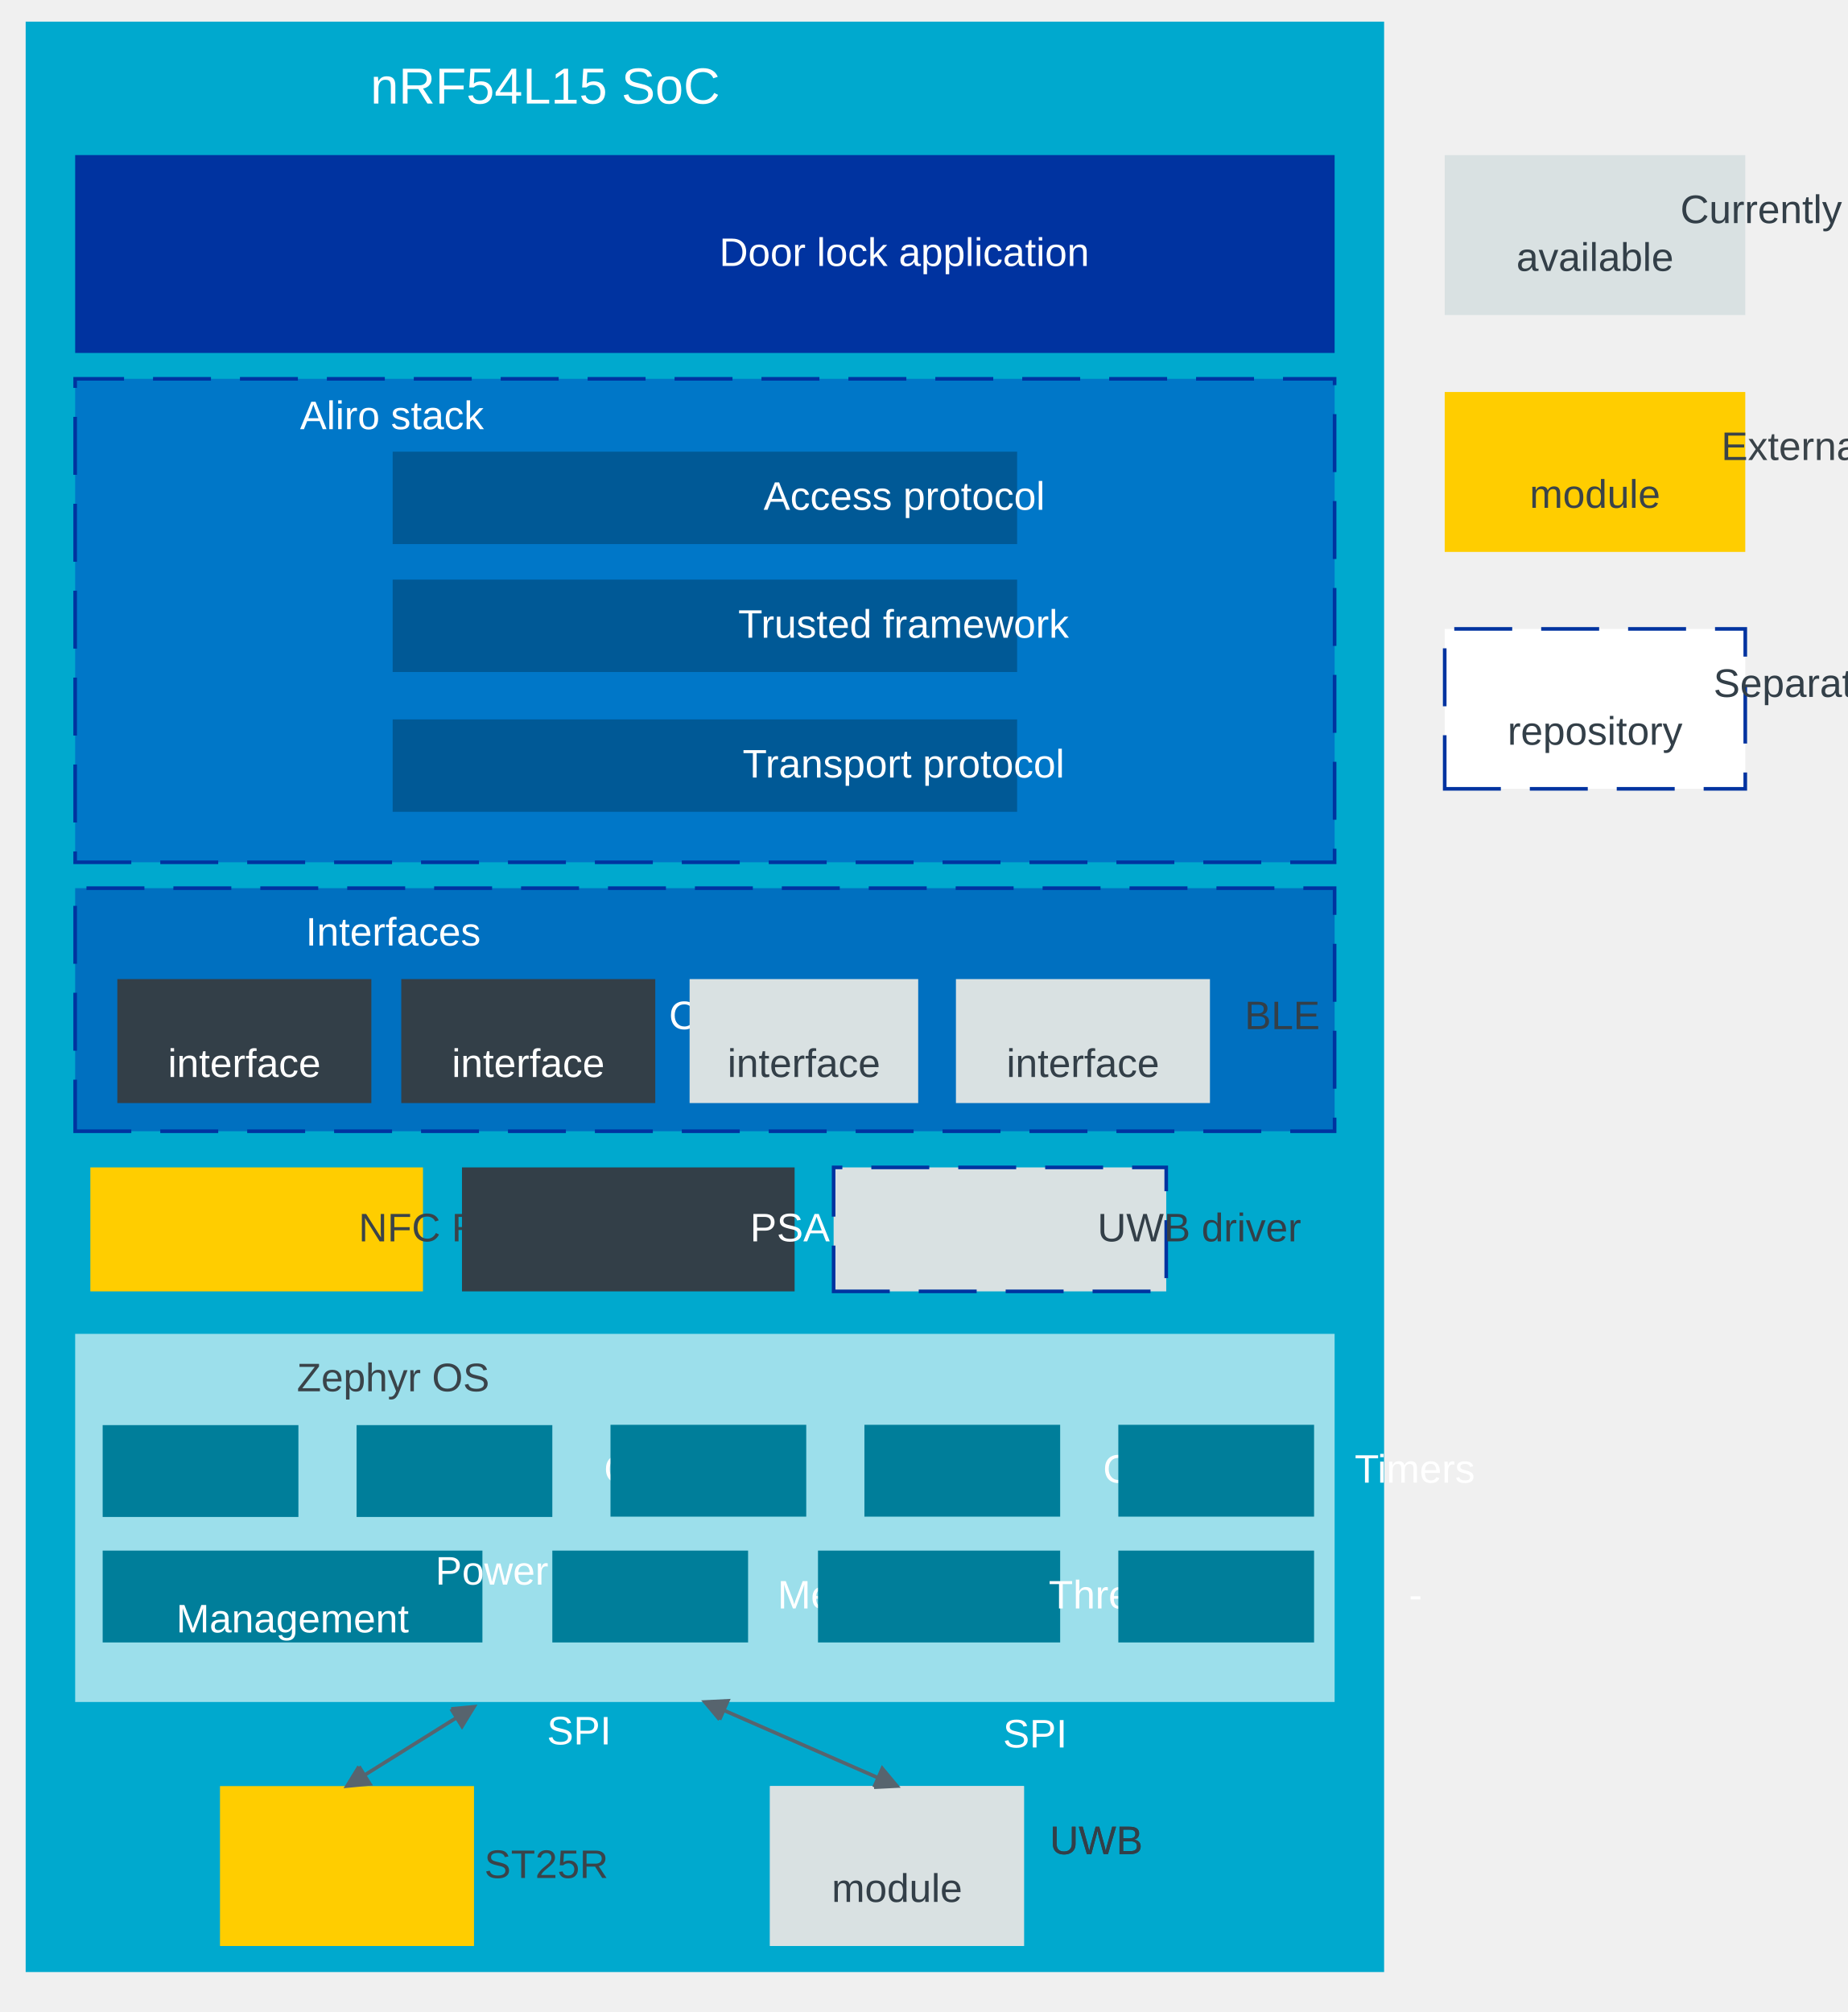
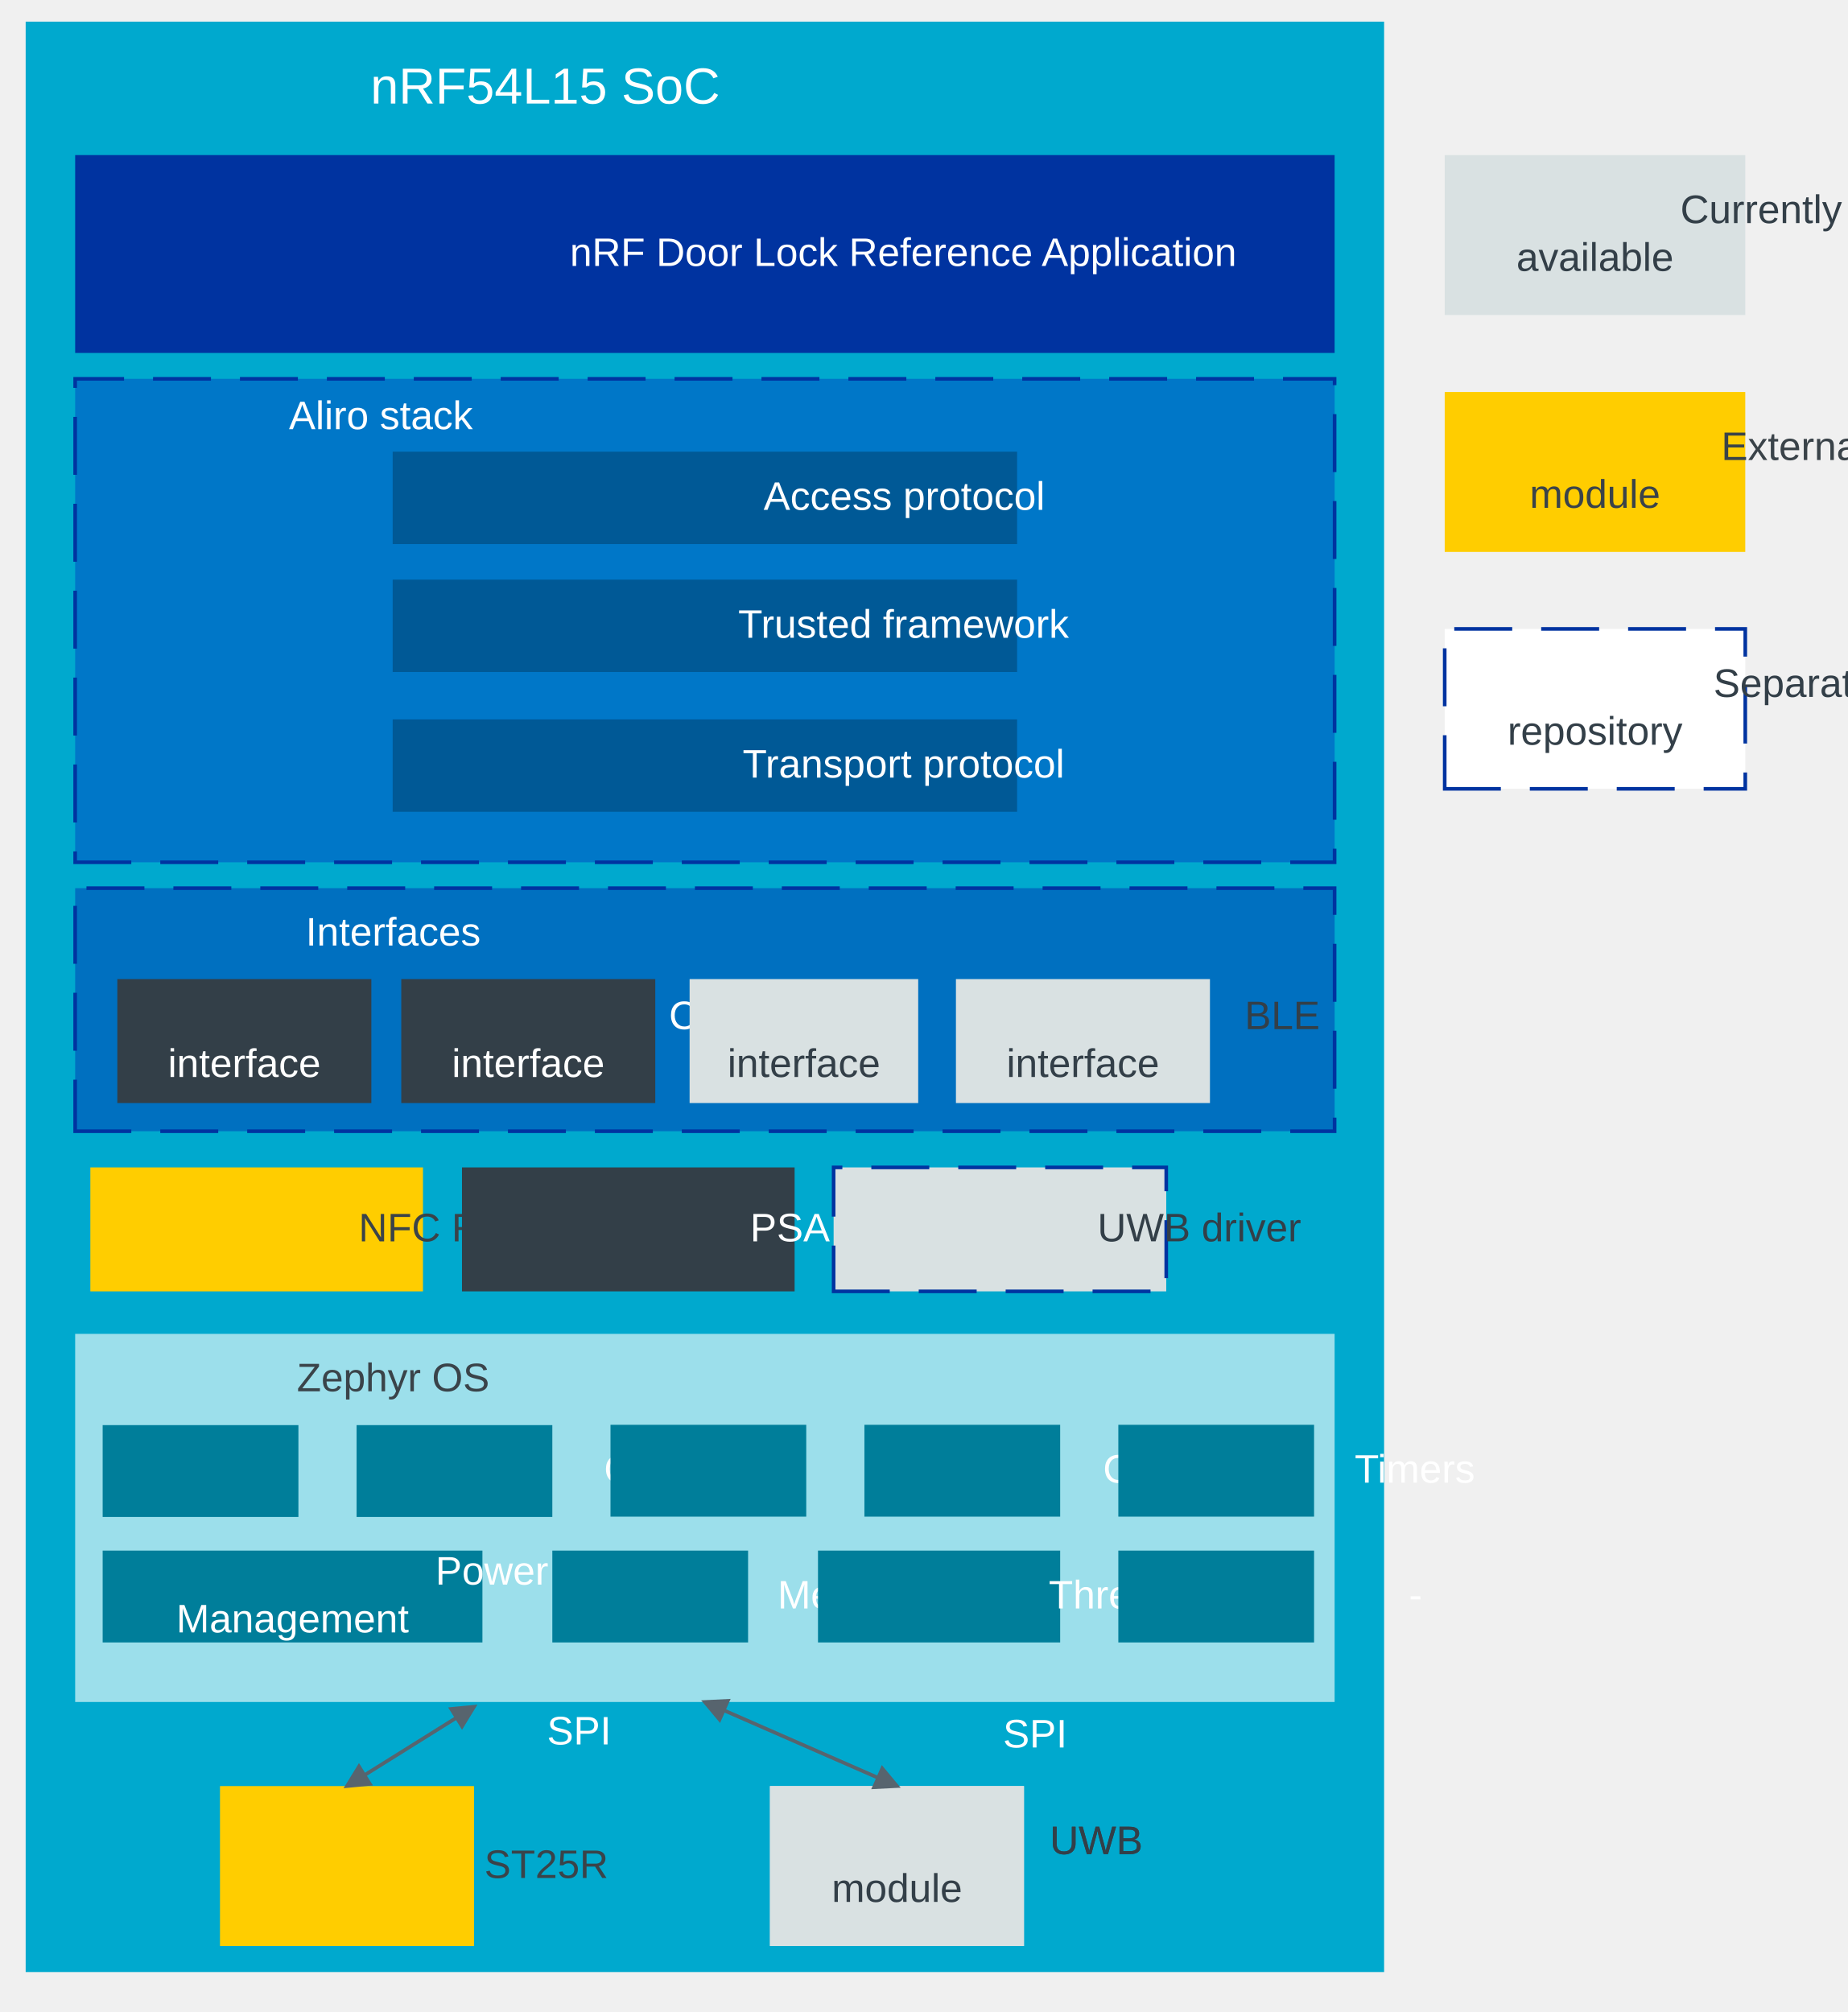
- <svg xmlns="http://www.w3.org/2000/svg" xmlns:ns1="http://schemas.microsoft.com/visio/2003/SVGExtensions/" width="7.087in" height="7.717in" viewBox="0 0 510.236 555.591" xml:space="preserve" color-interpolation-filters="sRGB" class="st27">
-   <ns1:documentProperties ns1:langID="1035" ns1:metric="true" ns1:viewMarkup="false">
+ <svg xmlns="http://www.w3.org/2000/svg" xmlns:ns1="http://schemas.microsoft.com/visio/2003/SVGExtensions/" width="7.087in" height="7.717in" viewBox="0 0 510.236 555.591" xml:space="preserve" color-interpolation-filters="sRGB" class="st29">
+   <ns1:documentProperties ns1:langID="1033">
    <ns1:userDefs>
      <ns1:ud ns1:nameU="msvNoAutoConnect" ns1:val="VT0(1):26" />
    </ns1:userDefs>
  </ns1:documentProperties>
  <style type="text/css">
	
- 		.st1 {stroke:#c8ced3;stroke-dasharray:4,2;stroke-linecap:butt;stroke-width:0.5}
- 		.st2 {fill:#ffffff;stroke:none;stroke-linecap:butt;stroke-width:7.2}
- 		.st3 {fill:#c8ced3;font-family:Arial;font-size:0.917em}
- 		.st4 {fill:#00a9ce;stroke:none;stroke-width:1}
- 		.st5 {fill:none;stroke:none;stroke-width:1}
- 		.st6 {fill:#ffffff;font-family:Arial;font-size:1.167em}
- 		.st7 {fill:#0033a0;stroke:none;stroke-width:1}
- 		.st8 {fill:#ffffff;font-family:Arial;font-size:0.917em}
- 		.st9 {fill:#0077c8;stroke:#0033a0;stroke-dasharray:15,9;stroke-width:1}
- 		.st10 {fill:#005996;stroke:none;stroke-width:1}
- 		.st11 {fill:#0070c0;stroke:#0033a0;stroke-dasharray:15,9;stroke-width:1}
- 		.st12 {fill:#feffff;font-family:Arial;font-size:0.917em}
- 		.st13 {fill:#333f48;stroke:none;stroke-width:1}
- 		.st14 {font-size:1em}
- 		.st15 {fill:#d9e1e2;stroke:none;stroke-width:1}
- 		.st16 {fill:#333f48;font-family:Arial;font-size:0.917em}
- 		.st17 {fill:#ffcd00;stroke:none;stroke-width:1}
- 		.st18 {fill:#3a4349;font-family:Arial;font-size:0.917em}
- 		.st19 {fill:#d9e1e2;stroke:#0033a0;stroke-dasharray:15,9;stroke-width:1}
- 		.st20 {fill:#9cdfeb;stroke:none;stroke-width:1}
- 		.st21 {fill:#007e9a;stroke:none;stroke-width:1}
- 		.st22 {fill:#ffffff;font-family:Arial;font-size:1em}
- 		.st23 {fill:#ffffff;stroke:#0033a0;stroke-dasharray:15,9;stroke-width:1}
- 		.st24 {fill:#eaf6f9;stroke:#eaf6f9;stroke-width:1}
- 		.st25 {fill:#57646e}
- 		.st26 {stroke:#57646e;stroke-linecap:butt;stroke-width:1}
- 		.st27 {fill:none;fill-rule:evenodd;font-size:12px;overflow:visible;stroke-linecap:square;stroke-miterlimit:3}
+ 		.st1 {fill:none}
+ 		.st2 {stroke:#c8ced3;stroke-dasharray:4,2;stroke-linecap:butt;stroke-width:0.5}
+ 		.st3 {fill:#ffffff;stroke:none;stroke-linecap:butt;stroke-width:7.2}
+ 		.st4 {fill:#c8ced3;font-family:Arial;font-size:0.917em}
+ 		.st5 {fill:#00a9ce;stroke:none;stroke-width:1}
+ 		.st6 {fill:none;stroke:none;stroke-width:1}
+ 		.st7 {fill:#ffffff;font-family:Arial;font-size:1.167em}
+ 		.st8 {fill:#0033a0;stroke:none;stroke-width:1}
+ 		.st9 {fill:#ffffff;font-family:Arial;font-size:0.917em}
+ 		.st10 {fill:#0077c8;stroke:#0033a0;stroke-dasharray:15,9;stroke-width:1}
+ 		.st11 {fill:#005996;stroke:none;stroke-width:1}
+ 		.st12 {fill:#0070c0;stroke:#0033a0;stroke-dasharray:15,9;stroke-width:1}
+ 		.st13 {fill:#feffff;font-family:Arial;font-size:0.917em}
+ 		.st14 {fill:#333f48;stroke:none;stroke-width:1}
+ 		.st15 {font-size:1em}
+ 		.st16 {fill:#d9e1e2;stroke:none;stroke-width:1}
+ 		.st17 {fill:#333f48;font-family:Arial;font-size:0.917em}
+ 		.st18 {fill:#ffcd00;stroke:none;stroke-width:1}
+ 		.st19 {fill:#3a4349;font-family:Arial;font-size:0.917em}
+ 		.st20 {fill:#d9e1e2;stroke:#0033a0;stroke-dasharray:15,9;stroke-width:1}
+ 		.st21 {fill:#9cdfeb;stroke:none;stroke-width:1}
+ 		.st22 {fill:#007e9a;stroke:none;stroke-width:1}
+ 		.st23 {fill:#ffffff;font-family:Arial;font-size:1em}
+ 		.st24 {fill:#ffffff;stroke:#0033a0;stroke-dasharray:15,9;stroke-width:1}
+ 		.st25 {fill:#eaf6f9;stroke:#eaf6f9;stroke-width:1}
+ 		.st26 {fill:#57646e;stroke:none;stroke-width:1}
+ 		.st27 {fill:none;stroke:#57646e;stroke-linecap:butt;stroke-width:1}
+ 		.st28 {stroke:#57646e;stroke-linecap:butt;stroke-width:1}
+ 		.st29 {fill:none;fill-rule:evenodd;font-size:12px;overflow:visible;stroke-linecap:square;stroke-miterlimit:3}
	
	</style>
-   <g ns1:mID="12" ns1:index="1" ns1:groupContext="foregroundPage">
+   <g ns1:mID="0" ns1:index="1" ns1:groupContext="foregroundPage">
    <ns1:userDefs>
      <ns1:ud ns1:nameU="msvThemeOrder" ns1:val="VT0(0):26" />
    </ns1:userDefs>
    <ns1:pageProperties ns1:drawingScale="0.0393701" ns1:pageScale="0.0393701" ns1:drawingUnits="24" ns1:shadowOffsetX="8.50394" ns1:shadowOffsetY="-8.50394" />
    <ns1:layer ns1:name="Connector" ns1:index="0" />
    <ns1:layer ns1:name="Guides" ns1:index="1" ns1:print="false" ns1:snap="false" ns1:glue="false" ns1:lock="true" />
    <ns1:layer ns1:name="Diagram" ns1:index="2" />
-     <g id="shape2-1" ns1:mID="2" ns1:groupContext="shape" ns1:layerMember="1" transform="translate(545.244,-7.51181) rotate(90)">
-       <ns1:textBlock ns1:margins="rect(4,4,4,4)" ns1:tabSpace="42.5197" />
-       <ns1:textRect cx="283.465" cy="555.591" width="566.93" height="0" />
-       <path d="M0 555.59 L566.93 555.59" class="st1" />
-       <rect ns1:rectContext="textBkgnd" x="255.033" y="548.991" width="56.864" height="13.2" class="st2" />
-       <text x="255.03" y="558.89" class="st3" ns1:langID="1035">
+     <g id="shape1-1" ns1:mID="1" ns1:groupContext="shape" ns1:layerMember="1" transform="translate(545.245,-7.51181) rotate(90)">
+       <ns1:userDefs />
+       <ns1:textBlock ns1:margins="rect(4,4,4,4)" ns1:tabSpace="42.5197" />
+       <ns1:textRect cx="283.465" cy="555.592" width="566.93" height="0" />
+       <path d="M0 555.59 L566.93 555.59 L0 555.59 Z" class="st1" />
+       <path d="M0 555.59 L566.93 555.59" class="st2" />
+       <rect ns1:rectContext="textBkgnd" x="255.033" y="548.992" width="56.864" height="13.2" class="st3" />
+       <text x="255.03" y="558.89" class="st4" ns1:langID="1035">
        <ns1:paragraph ns1:horizAlign="1" />
        <ns1:tabList />Max 750 px</text>
    </g>
-     <g id="shape3-6" ns1:mID="3" ns1:groupContext="shape" ns1:layerMember="1" transform="translate(-10.3465,-563.102)">
-       <ns1:textBlock ns1:margins="rect(4,4,4,4)" ns1:tabSpace="42.5197" />
-       <ns1:textRect cx="262.205" cy="555.591" width="524.41" height="0" />
-       <path d="M0 555.59 L524.41 555.59" class="st1" />
-       <rect ns1:rectContext="textBkgnd" x="233.773" y="548.991" width="56.864" height="13.2" class="st2" />
-       <text x="233.77" y="558.89" class="st3" ns1:langID="1035">
+     <g id="shape2-6" ns1:mID="2" ns1:groupContext="shape" ns1:layerMember="1" transform="translate(-10.3465,-563.103)">
+       <ns1:userDefs />
+       <ns1:textBlock ns1:margins="rect(4,4,4,4)" ns1:tabSpace="42.5197" />
+       <ns1:textRect cx="262.205" cy="555.592" width="524.41" height="0" />
+       <path d="M0 555.59 L524.41 555.59 L0 555.59 Z" class="st1" />
+       <path d="M0 555.59 L524.41 555.59" class="st2" />
+       <rect ns1:rectContext="textBkgnd" x="233.773" y="548.992" width="56.864" height="13.2" class="st3" />
+       <text x="233.77" y="558.89" class="st4" ns1:langID="1035">
        <ns1:paragraph ns1:horizAlign="1" />
        <ns1:tabList />Max 700 px</text>
    </g>
-     <g id="shape4-11" ns1:mID="4" ns1:groupContext="shape" ns1:layerMember="1" transform="translate(1069.65,-7.51181) rotate(90)">
-       <path d="M0 555.59 L566.93 555.59" class="st1" />
-     </g>
-     <g id="shape5-14" ns1:mID="5" ns1:groupContext="shape" ns1:layerMember="1" transform="translate(-10.3465,3.82678)">
-       <path d="M0 555.59 L524.41 555.59" class="st1" />
-     </g>
-     <g id="shape9-17" ns1:mID="9" ns1:groupContext="shape" transform="translate(7.08661,-11.0349)">
-       <rect x="0" y="17.008" width="375.084" height="538.583" class="st4" />
-     </g>
-     <g id="shape10-19" ns1:mID="10" ns1:groupContext="shape" transform="translate(14.1732,-512.767)">
+     <g id="shape3-11" ns1:mID="3" ns1:groupContext="shape" ns1:layerMember="1" transform="translate(1069.65,-7.51181) rotate(90)">
+       <path d="M0 555.59 L566.93 555.59 L0 555.59 Z" class="st1" />
+       <path d="M0 555.59 L566.93 555.59" class="st2" />
+     </g>
+     <g id="shape4-14" ns1:mID="4" ns1:groupContext="shape" ns1:layerMember="1" transform="translate(-10.3465,3.82578)">
+       <path d="M0 555.59 L524.41 555.59 L0 555.59 Z" class="st1" />
+       <path d="M0 555.59 L524.41 555.59" class="st2" />
+     </g>
+     <g id="shape5-17" ns1:mID="5" ns1:groupContext="shape" transform="translate(7.08662,-11.035)">
+       <rect x="0" y="17.008" width="375.084" height="538.583" class="st5" />
+     </g>
+     <g id="shape6-19" ns1:mID="6" ns1:groupContext="shape" transform="translate(14.1732,-512.767)">
+       <ns1:userDefs />
      <ns1:textBlock ns1:margins="rect(4,4,4,4)" ns1:tabSpace="42.5197" />
      <ns1:textRect cx="66.331" cy="537.165" width="132.67" height="36.85" />
-       <rect x="0" y="518.74" width="132.661" height="36.85" class="st5" />
-       <text x="18.08" y="541.37" class="st6" ns1:langID="1045">
+       <rect x="0" y="518.74" width="132.661" height="36.85" class="st6" />
+       <text x="18.08" y="541.37" class="st7" ns1:langID="1035">
        <ns1:paragraph ns1:horizAlign="1" />
        <ns1:tabList />nRF54L15 SoC</text>
    </g>
-     <g id="shape11-22" ns1:mID="11" ns1:groupContext="shape" transform="translate(20.7537,-458.127)">
-       <ns1:textBlock ns1:margins="rect(4,4,4,4)" />
-       <ns1:textRect cx="173.875" cy="528.27" width="347.76" height="54.64" />
-       <rect x="0" y="500.95" width="347.75" height="54.64" class="st7" />
-       <text x="122.82" y="531.57" class="st8" ns1:langID="1045">
-         <ns1:paragraph ns1:horizAlign="1" ns1:bulletSize="0.166667" />
-         <ns1:tabList />Door lock application</text>
-     </g>
-     <g id="shape12-25" ns1:mID="12" ns1:groupContext="shape" transform="translate(20.7537,-317.48)">
+     <g id="shape7-22" ns1:mID="7" ns1:groupContext="shape" transform="translate(20.7537,-458.128)">
+       <ns1:userDefs />
+       <ns1:textBlock ns1:margins="rect(4,4,4,4)" />
+       <ns1:textRect cx="173.875" cy="528.271" width="347.76" height="54.64" />
+       <rect x="0" y="500.951" width="347.75" height="54.64" class="st8" />
+       <text x="81.55" y="531.57" class="st9" ns1:langID="1045">
+         <ns1:paragraph ns1:horizAlign="1" ns1:bulletSize="0.166667" />
+         <ns1:tabList />nRF Door Lock Reference Application</text>
+     </g>
+     <g id="shape8-25" ns1:mID="8" ns1:groupContext="shape" transform="translate(20.7537,-317.481)">
+       <ns1:userDefs />
      <ns1:textBlock ns1:margins="rect(4,4,4,4)" ns1:verticalAlign="0" />
-       <ns1:textRect cx="173.875" cy="488.838" width="347.76" height="133.504" />
-       <path d="M0 555.59 L347.75 555.59 L347.75 422.09 L0 422.09 L0 555.59 Z" class="st9" />
-       <text x="7.06" y="435.99" class="st8" ns1:langID="1045">
+       <ns1:textRect cx="173.875" cy="488.839" width="347.76" height="133.504" />
+       <path d="M0 555.59 L347.75 555.59 L347.75 422.09 L0 422.09 L0 555.59 Z" class="st10" />
+       <text x="4" y="435.99" class="st9" ns1:langID="1035">
        <ns1:paragraph ns1:bulletSize="0.166667" />
        <ns1:tabList />Aliro stack</text>
    </g>
-     <g id="shape14-28" ns1:mID="14" ns1:groupContext="shape" transform="translate(108.421,-405.354)">
+     <g id="shape9-28" ns1:mID="9" ns1:groupContext="shape" transform="translate(108.421,-405.354)">
+       <ns1:userDefs />
      <ns1:textBlock ns1:margins="rect(4,4,4,4)" />
      <ns1:textRect cx="86.208" cy="542.835" width="172.42" height="25.512" />
-       <rect x="0" y="530.079" width="172.415" height="25.512" class="st10" />
-       <text x="47.39" y="546.13" class="st8" ns1:langID="1045">
+       <rect x="0" y="530.079" width="172.415" height="25.512" class="st11" />
+       <text x="47.39" y="546.14" class="st9" ns1:langID="1035">
        <ns1:paragraph ns1:horizAlign="1" ns1:bulletSize="0.166667" />
        <ns1:tabList />Access protocol</text>
    </g>
-     <g id="shape15-31" ns1:mID="15" ns1:groupContext="shape" transform="translate(108.421,-370.023)">
+     <g id="shape10-31" ns1:mID="10" ns1:groupContext="shape" transform="translate(108.421,-370.023)">
+       <ns1:userDefs />
      <ns1:textBlock ns1:margins="rect(4,4,4,4)" />
      <ns1:textRect cx="86.208" cy="542.835" width="172.42" height="25.512" />
-       <rect x="0" y="530.079" width="172.415" height="25.512" class="st10" />
-       <text x="40.36" y="546.13" class="st8" ns1:langID="1045">
+       <rect x="0" y="530.079" width="172.415" height="25.512" class="st11" />
+       <text x="40.36" y="546.14" class="st9" ns1:langID="1035">
        <ns1:paragraph ns1:horizAlign="1" ns1:bulletSize="0.166667" />
        <ns1:tabList />Trusted framework</text>
    </g>
-     <g id="shape16-34" ns1:mID="16" ns1:groupContext="shape" transform="translate(108.421,-331.423)">
+     <g id="shape11-34" ns1:mID="11" ns1:groupContext="shape" transform="translate(108.421,-331.423)">
+       <ns1:userDefs />
      <ns1:textBlock ns1:margins="rect(4,4,4,4)" />
      <ns1:textRect cx="86.208" cy="542.835" width="172.42" height="25.512" />
-       <rect x="0" y="530.079" width="172.415" height="25.512" class="st10" />
-       <text x="41.58" y="546.13" class="st8" ns1:langID="1045">
+       <rect x="0" y="530.079" width="172.415" height="25.512" class="st11" />
+       <text x="41.58" y="546.14" class="st9" ns1:langID="1035">
        <ns1:paragraph ns1:horizAlign="1" ns1:bulletSize="0.166667" />
        <ns1:tabList />Transport protocol</text>
    </g>
-     <g id="shape21-37" ns1:mID="21" ns1:groupContext="shape" transform="translate(20.7537,-243.213)">
-       <path d="M0 555.59 L347.75 555.59 L347.75 488.47 L0 488.47 L0 555.59 Z" class="st11" />
-     </g>
-     <g id="shape22-39" ns1:mID="22" ns1:groupContext="shape" transform="translate(7.5928,-285.223)">
+     <g id="shape12-37" ns1:mID="12" ns1:groupContext="shape" transform="translate(20.7537,-243.214)">
+       <path d="M0 555.59 L347.75 555.59 L347.75 488.47 L0 488.47 L0 555.59 Z" class="st12" />
+     </g>
+     <g id="shape13-39" ns1:mID="13" ns1:groupContext="shape" transform="translate(7.59281,-285.223)">
+       <ns1:userDefs />
      <ns1:textBlock ns1:margins="rect(4,4,4,4)" ns1:tabSpace="42.5197" />
      <ns1:textRect cx="45.921" cy="543.033" width="91.85" height="25.114" />
-       <rect x="0" y="530.476" width="91.843" height="25.114" class="st5" />
-       <text x="21.77" y="546.33" class="st12" ns1:langID="1045">
+       <rect x="0" y="530.476" width="91.843" height="25.114" class="st6" />
+       <text x="21.77" y="546.33" class="st13" ns1:langID="1035">
        <ns1:paragraph ns1:horizAlign="1" />
        <ns1:tabList />Interfaces</text>
    </g>
-     <g id="shape24-42" ns1:mID="24" ns1:groupContext="shape" transform="translate(32.396,-250.993)">
+     <g id="shape14-42" ns1:mID="14" ns1:groupContext="shape" transform="translate(32.396,-250.993)">
+       <ns1:userDefs />
      <ns1:textBlock ns1:margins="rect(4,4,4,4)" />
      <ns1:textRect cx="35.069" cy="538.475" width="70.14" height="34.231" />
-       <rect x="0" y="521.36" width="70.137" height="34.231" class="st13" />
-       <text x="23.77" y="535.18" class="st8" ns1:langID="1045">
-         <ns1:paragraph ns1:horizAlign="1" ns1:bulletSize="0.166667" />
-         <ns1:tabList />NFC <tspan x="13.97" dy="1.2em" class="st14">interface</tspan>
-       </text>
-     </g>
-     <g id="shape25-46" ns1:mID="25" ns1:groupContext="shape" transform="translate(110.794,-250.993)">
+       <rect x="0" y="521.36" width="70.137" height="34.231" class="st14" />
+       <text x="23.77" y="535.18" class="st9" ns1:langID="1035">
+         <ns1:paragraph ns1:horizAlign="1" ns1:bulletSize="0.166667" />
+         <ns1:tabList />NFC <tspan x="13.97" dy="1.2em" class="st15">interface</tspan>
+       </text>
+     </g>
+     <g id="shape15-46" ns1:mID="15" ns1:groupContext="shape" transform="translate(110.794,-250.993)">
+       <ns1:userDefs />
      <ns1:textBlock ns1:margins="rect(4,4,4,4)" />
      <ns1:textRect cx="35.069" cy="538.475" width="70.14" height="34.231" />
-       <rect x="0" y="521.36" width="70.137" height="34.231" class="st13" />
-       <text x="18.87" y="535.18" class="st8" ns1:langID="1045">
-         <ns1:paragraph ns1:horizAlign="1" ns1:bulletSize="0.166667" />
-         <ns1:tabList />Crypto <tspan x="13.97" dy="1.2em" class="st14">interface</tspan>
-       </text>
-     </g>
-     <g id="shape29-50" ns1:mID="29" ns1:groupContext="shape" transform="translate(190.407,-250.993)">
+       <rect x="0" y="521.36" width="70.137" height="34.231" class="st14" />
+       <text x="18.87" y="535.18" class="st9" ns1:langID="1035">
+         <ns1:paragraph ns1:horizAlign="1" ns1:bulletSize="0.166667" />
+         <ns1:tabList />Crypto <tspan x="13.97" dy="1.2em" class="st15">interface</tspan>
+       </text>
+     </g>
+     <g id="shape16-50" ns1:mID="16" ns1:groupContext="shape" transform="translate(190.407,-250.993)">
+       <ns1:userDefs />
      <ns1:textBlock ns1:margins="rect(4,4,4,4)" />
      <ns1:textRect cx="31.561" cy="538.475" width="63.13" height="34.231" />
-       <rect x="0" y="521.36" width="63.121" height="34.231" class="st15" />
-       <text x="18.73" y="535.18" class="st16" ns1:langID="1045">
-         <ns1:paragraph ns1:horizAlign="1" ns1:bulletSize="0.166667" />
-         <ns1:tabList />UWB <tspan x="10.47" dy="1.2em" class="st14">interface</tspan>
-       </text>
-     </g>
-     <g id="shape30-54" ns1:mID="30" ns1:groupContext="shape" transform="translate(263.946,-250.993)">
+       <rect x="0" y="521.36" width="63.121" height="34.231" class="st16" />
+       <text x="18.73" y="535.18" class="st17" ns1:langID="1035">
+         <ns1:paragraph ns1:horizAlign="1" ns1:bulletSize="0.166667" />
+         <ns1:tabList />UWB <tspan x="10.47" dy="1.2em" class="st15">interface</tspan>
+       </text>
+     </g>
+     <g id="shape17-54" ns1:mID="17" ns1:groupContext="shape" transform="translate(263.946,-250.993)">
+       <ns1:userDefs />
      <ns1:textBlock ns1:margins="rect(4,4,4,4)" />
      <ns1:textRect cx="35.069" cy="538.475" width="70.14" height="34.231" />
-       <rect x="0" y="521.36" width="70.137" height="34.231" class="st15" />
-       <text x="24.67" y="535.18" class="st16" ns1:langID="1045">
-         <ns1:paragraph ns1:horizAlign="1" ns1:bulletSize="0.166667" />
-         <ns1:tabList />BLE <tspan x="13.97" dy="1.2em" class="st14">interface</tspan>
-       </text>
-     </g>
-     <g id="shape31-58" ns1:mID="31" ns1:groupContext="shape" transform="translate(24.9449,-198.992)">
+       <rect x="0" y="521.36" width="70.137" height="34.231" class="st16" />
+       <text x="24.67" y="535.18" class="st17" ns1:langID="1035">
+         <ns1:paragraph ns1:horizAlign="1" ns1:bulletSize="0.166667" />
+         <ns1:tabList />BLE <tspan x="13.97" dy="1.2em" class="st15">interface</tspan>
+       </text>
+     </g>
+     <g id="shape18-58" ns1:mID="18" ns1:groupContext="shape" transform="translate(24.9449,-198.992)">
+       <ns1:userDefs />
      <ns1:textBlock ns1:margins="rect(4,4,4,4)" />
      <ns1:textRect cx="45.921" cy="538.475" width="91.85" height="34.231" />
-       <rect x="0" y="521.36" width="91.843" height="34.231" class="st17" />
-       <text x="19.03" y="541.78" class="st18" ns1:langID="1045">
+       <rect x="0" y="521.36" width="91.843" height="34.231" class="st18" />
+       <text x="19.03" y="541.78" class="st19" ns1:langID="1035">
        <ns1:paragraph ns1:horizAlign="1" ns1:bulletSize="0.166667" />
        <ns1:tabList />NFC RFAL</text>
    </g>
-     <g id="shape33-61" ns1:mID="33" ns1:groupContext="shape" transform="translate(127.559,-198.992)">
+     <g id="shape19-61" ns1:mID="19" ns1:groupContext="shape" transform="translate(127.559,-198.992)">
+       <ns1:userDefs />
      <ns1:textBlock ns1:margins="rect(4,4,4,4)" />
      <ns1:textRect cx="45.921" cy="538.475" width="91.85" height="34.231" />
-       <rect x="0" y="521.36" width="91.843" height="34.231" class="st13" />
-       <text x="24.52" y="541.78" class="st8" ns1:langID="1045">
+       <rect x="0" y="521.36" width="91.843" height="34.231" class="st14" />
+       <text x="24.52" y="541.78" class="st9" ns1:langID="1035">
        <ns1:paragraph ns1:horizAlign="1" ns1:bulletSize="0.166667" />
        <ns1:tabList />PSA API</text>
    </g>
-     <g id="shape34-64" ns1:mID="34" ns1:groupContext="shape" transform="translate(230.173,-198.992)">
-       <ns1:textBlock ns1:margins="rect(4,4,4,4)" />
-       <ns1:textRect cx="45.921" cy="538.475" width="91.85" height="34.231" />
-       <path d="M0 555.59 L91.84 555.59 L91.84 521.36 L0 521.36 L0 555.59 Z" class="st19" />
-       <text x="17.81" y="541.78" class="st16" ns1:langID="1045">
+     <g id="shape20-64" ns1:mID="20" ns1:groupContext="shape" transform="translate(230.173,-198.993)">
+       <ns1:userDefs />
+       <ns1:textBlock ns1:margins="rect(4,4,4,4)" />
+       <ns1:textRect cx="45.921" cy="538.476" width="91.85" height="34.231" />
+       <path d="M0 555.59 L91.84 555.59 L91.84 521.36 L0 521.36 L0 555.59 Z" class="st20" />
+       <text x="17.81" y="541.78" class="st17" ns1:langID="1035">
        <ns1:paragraph ns1:horizAlign="1" ns1:bulletSize="0.166667" />
        <ns1:tabList />UWB driver</text>
    </g>
-     <g id="shape36-67" ns1:mID="36" ns1:groupContext="shape" transform="translate(20.7537,-85.6063)">
-       <rect x="0" y="453.936" width="347.75" height="101.655" class="st20" />
-     </g>
-     <g id="shape37-69" ns1:mID="37" ns1:groupContext="shape" transform="translate(7.5928,-162.147)">
+     <g id="shape21-67" ns1:mID="21" ns1:groupContext="shape" transform="translate(20.7537,-85.6063)">
+       <rect x="0" y="453.936" width="347.75" height="101.655" class="st21" />
+     </g>
+     <g id="shape22-69" ns1:mID="22" ns1:groupContext="shape" transform="translate(7.59281,-162.147)">
+       <ns1:userDefs />
      <ns1:textBlock ns1:margins="rect(4,4,4,4)" ns1:tabSpace="42.5197" />
      <ns1:textRect cx="45.921" cy="543.033" width="91.85" height="25.114" />
-       <rect x="0" y="530.476" width="91.843" height="25.114" class="st5" />
-       <text x="19.33" y="546.33" class="st18" ns1:langID="1045">
+       <rect x="0" y="530.476" width="91.843" height="25.114" class="st6" />
+       <text x="19.33" y="546.33" class="st19" ns1:langID="1035">
        <ns1:paragraph ns1:horizAlign="1" />
        <ns1:tabList />Zephyr OS</text>
    </g>
-     <g id="shape38-72" ns1:mID="38" ns1:groupContext="shape" transform="translate(28.3465,-136.698)">
-       <ns1:textBlock ns1:margins="rect(4,4,4,4)" />
-       <ns1:textRect cx="27.025" cy="542.91" width="54.05" height="25.362" />
-       <rect x="0" y="530.229" width="54.049" height="25.362" class="st21" />
-       <text x="17.35" y="546.51" class="st22" ns1:langID="1045">
+     <g id="shape23-72" ns1:mID="23" ns1:groupContext="shape" transform="translate(28.3465,-136.698)">
+       <ns1:userDefs />
+       <ns1:textBlock ns1:margins="rect(4,4,4,4)" />
+       <ns1:textRect cx="27.025" cy="542.91" width="54.05" height="25.362" />
+       <rect x="0" y="530.229" width="54.049" height="25.362" class="st22" />
+       <text x="17.35" y="546.51" class="st23" ns1:langID="1035">
        <ns1:paragraph ns1:horizAlign="1" ns1:bulletSize="0.166667" />
        <ns1:tabList />SPI</text>
    </g>
-     <g id="shape39-75" ns1:mID="39" ns1:groupContext="shape" transform="translate(98.4562,-136.698)">
-       <ns1:textBlock ns1:margins="rect(4,4,4,4)" />
-       <ns1:textRect cx="27.025" cy="542.91" width="54.05" height="25.362" />
-       <rect x="0" y="530.229" width="54.049" height="25.362" class="st21" />
-       <text x="13.27" y="546.21" class="st8" ns1:langID="1045">
+     <g id="shape24-75" ns1:mID="24" ns1:groupContext="shape" transform="translate(98.4562,-136.698)">
+       <ns1:userDefs />
+       <ns1:textBlock ns1:margins="rect(4,4,4,4)" />
+       <ns1:textRect cx="27.025" cy="542.91" width="54.05" height="25.362" />
+       <rect x="0" y="530.229" width="54.049" height="25.362" class="st22" />
+       <text x="13.27" y="546.21" class="st9" ns1:langID="1035">
        <ns1:paragraph ns1:horizAlign="1" ns1:bulletSize="0.166667" />
        <ns1:tabList />GPIO</text>
    </g>
-     <g id="shape40-78" ns1:mID="40" ns1:groupContext="shape" transform="translate(168.566,-136.785)">
-       <ns1:textBlock ns1:margins="rect(4,4,4,4)" />
-       <ns1:textRect cx="27.025" cy="542.91" width="54.05" height="25.362" />
-       <rect x="0" y="530.229" width="54.049" height="25.362" class="st21" />
-       <text x="16.63" y="546.21" class="st8" ns1:langID="1045">
+     <g id="shape25-78" ns1:mID="25" ns1:groupContext="shape" transform="translate(168.566,-136.785)">
+       <ns1:userDefs />
+       <ns1:textBlock ns1:margins="rect(4,4,4,4)" />
+       <ns1:textRect cx="27.025" cy="542.91" width="54.05" height="25.362" />
+       <rect x="0" y="530.229" width="54.049" height="25.362" class="st22" />
+       <text x="16.63" y="546.21" class="st9" ns1:langID="1035">
        <ns1:paragraph ns1:horizAlign="1" ns1:bulletSize="0.166667" />
        <ns1:tabList />BLE</text>
    </g>
-     <g id="shape41-81" ns1:mID="41" ns1:groupContext="shape" transform="translate(238.676,-136.785)">
-       <ns1:textBlock ns1:margins="rect(4,4,4,4)" />
-       <ns1:textRect cx="27.025" cy="542.91" width="54.05" height="25.362" />
-       <rect x="0" y="530.229" width="54.049" height="25.362" class="st21" />
-       <text x="10.83" y="546.21" class="st8" ns1:langID="1045">
+     <g id="shape26-81" ns1:mID="26" ns1:groupContext="shape" transform="translate(238.676,-136.785)">
+       <ns1:userDefs />
+       <ns1:textBlock ns1:margins="rect(4,4,4,4)" />
+       <ns1:textRect cx="27.025" cy="542.91" width="54.05" height="25.362" />
+       <rect x="0" y="530.229" width="54.049" height="25.362" class="st22" />
+       <text x="10.83" y="546.21" class="st9" ns1:langID="1035">
        <ns1:paragraph ns1:horizAlign="1" ns1:bulletSize="0.166667" />
        <ns1:tabList />Crypto</text>
    </g>
-     <g id="shape42-84" ns1:mID="42" ns1:groupContext="shape" transform="translate(308.785,-136.785)">
-       <ns1:textBlock ns1:margins="rect(4,4,4,4)" />
-       <ns1:textRect cx="27.025" cy="542.91" width="54.05" height="25.362" />
-       <rect x="0" y="530.229" width="54.049" height="25.362" class="st21" />
-       <text x="10.22" y="546.21" class="st8" ns1:langID="1045">
+     <g id="shape27-84" ns1:mID="27" ns1:groupContext="shape" transform="translate(308.785,-136.785)">
+       <ns1:userDefs />
+       <ns1:textBlock ns1:margins="rect(4,4,4,4)" />
+       <ns1:textRect cx="27.025" cy="542.91" width="54.05" height="25.362" />
+       <rect x="0" y="530.229" width="54.049" height="25.362" class="st22" />
+       <text x="10.22" y="546.21" class="st9" ns1:langID="1035">
        <ns1:paragraph ns1:horizAlign="1" ns1:bulletSize="0.166667" />
        <ns1:tabList />Timers</text>
    </g>
-     <g id="shape43-87" ns1:mID="43" ns1:groupContext="shape" transform="translate(28.3465,-102.047)">
+     <g id="shape28-87" ns1:mID="28" ns1:groupContext="shape" transform="translate(28.3465,-102.047)">
+       <ns1:userDefs />
      <ns1:textBlock ns1:margins="rect(4,4,4,4)" />
      <ns1:textRect cx="52.428" cy="542.91" width="104.86" height="25.362" />
-       <rect x="0" y="530.229" width="104.856" height="25.362" class="st21" />
-       <text x="36.84" y="539.61" class="st8" ns1:langID="1045">
-         <ns1:paragraph ns1:horizAlign="1" ns1:bulletSize="0.166667" />
-         <ns1:tabList />Power <tspan x="20.32" dy="1.2em" class="st14">Management</tspan>
-       </text>
-     </g>
-     <g id="shape44-91" ns1:mID="44" ns1:groupContext="shape" transform="translate(152.506,-102.047)">
-       <ns1:textBlock ns1:margins="rect(4,4,4,4)" />
-       <ns1:textRect cx="27.025" cy="542.91" width="54.05" height="25.362" />
-       <rect x="0" y="530.229" width="54.049" height="25.362" class="st21" />
-       <text x="7.16" y="546.21" class="st8" ns1:langID="1045">
+       <rect x="0" y="530.229" width="104.856" height="25.362" class="st22" />
+       <text x="36.84" y="539.61" class="st9" ns1:langID="1035">
+         <ns1:paragraph ns1:horizAlign="1" ns1:bulletSize="0.166667" />
+         <ns1:tabList />Power <tspan x="20.32" dy="1.2em" class="st15">Management</tspan>
+       </text>
+     </g>
+     <g id="shape29-91" ns1:mID="29" ns1:groupContext="shape" transform="translate(152.506,-102.047)">
+       <ns1:userDefs />
+       <ns1:textBlock ns1:margins="rect(4,4,4,4)" />
+       <ns1:textRect cx="27.025" cy="542.91" width="54.05" height="25.362" />
+       <rect x="0" y="530.229" width="54.049" height="25.362" class="st22" />
+       <text x="7.16" y="546.21" class="st9" ns1:langID="1035">
        <ns1:paragraph ns1:horizAlign="1" ns1:bulletSize="0.166667" />
        <ns1:tabList />Memory</text>
    </g>
-     <g id="shape45-94" ns1:mID="45" ns1:groupContext="shape" transform="translate(225.858,-102.047)">
+     <g id="shape30-94" ns1:mID="30" ns1:groupContext="shape" transform="translate(225.858,-102.047)">
+       <ns1:userDefs />
      <ns1:textBlock ns1:margins="rect(4,4,4,4)" />
      <ns1:textRect cx="33.433" cy="542.91" width="66.87" height="25.362" />
-       <rect x="0" y="530.229" width="66.867" height="25.362" class="st21" />
-       <text x="8.67" y="546.21" class="st8" ns1:langID="1045">
+       <rect x="0" y="530.229" width="66.867" height="25.362" class="st22" />
+       <text x="8.67" y="546.21" class="st9" ns1:langID="1035">
        <ns1:paragraph ns1:horizAlign="1" ns1:bulletSize="0.166667" />
        <ns1:tabList />Threading</text>
    </g>
-     <g id="shape46-97" ns1:mID="46" ns1:groupContext="shape" transform="translate(308.785,-102.047)">
-       <ns1:textBlock ns1:margins="rect(4,4,4,4)" />
-       <ns1:textRect cx="27.025" cy="542.91" width="54.05" height="25.362" />
-       <rect x="0" y="530.229" width="54.049" height="25.362" class="st21" />
-       <text x="25.19" y="546.21" class="st8" ns1:langID="1045">
+     <g id="shape31-97" ns1:mID="31" ns1:groupContext="shape" transform="translate(308.785,-102.047)">
+       <ns1:userDefs />
+       <ns1:textBlock ns1:margins="rect(4,4,4,4)" />
+       <ns1:textRect cx="27.025" cy="542.91" width="54.05" height="25.362" />
+       <rect x="0" y="530.229" width="54.049" height="25.362" class="st22" />
+       <text x="25.19" y="546.21" class="st9" ns1:langID="1035">
        <ns1:paragraph ns1:horizAlign="1" ns1:bulletSize="0.166667" />
        <ns1:tabList />-</text>
    </g>
-     <g id="shape47-100" ns1:mID="47" ns1:groupContext="shape" transform="translate(60.7424,-18.2227)">
+     <g id="shape32-100" ns1:mID="32" ns1:groupContext="shape" transform="translate(60.7424,-18.2228)">
+       <ns1:userDefs />
      <ns1:textBlock ns1:margins="rect(4,4,4,4)" />
      <ns1:textRect cx="35.069" cy="533.51" width="70.14" height="44.161" />
-       <rect x="0" y="511.43" width="70.137" height="44.161" class="st17" />
-       <text x="17.95" y="536.81" class="st18" ns1:langID="1045">
+       <rect x="0" y="511.43" width="70.137" height="44.161" class="st18" />
+       <text x="17.95" y="536.81" class="st19" ns1:langID="1035">
        <ns1:paragraph ns1:horizAlign="1" ns1:bulletSize="0.166667" />
        <ns1:tabList />ST25R</text>
    </g>
-     <g id="shape48-103" ns1:mID="48" ns1:groupContext="shape" transform="translate(212.598,-18.2227)">
+     <g id="shape33-103" ns1:mID="33" ns1:groupContext="shape" transform="translate(212.598,-18.2228)">
+       <ns1:userDefs />
      <ns1:textBlock ns1:margins="rect(4,4,4,4)" />
      <ns1:textRect cx="35.069" cy="533.51" width="70.14" height="44.161" />
-       <rect x="0" y="511.43" width="70.137" height="44.161" class="st15" />
-       <text x="22.24" y="530.21" class="st16" ns1:langID="1045">
-         <ns1:paragraph ns1:horizAlign="1" ns1:bulletSize="0.166667" />
-         <ns1:tabList />UWB <tspan x="17.03" dy="1.2em" class="st14">module</tspan>
-       </text>
-     </g>
-     <g id="shape1000-107" ns1:mID="1000" ns1:groupContext="shape" transform="translate(398.903,-468.606)">
+       <rect x="0" y="511.43" width="70.137" height="44.161" class="st16" />
+       <text x="22.24" y="530.21" class="st17" ns1:langID="1035">
+         <ns1:paragraph ns1:horizAlign="1" ns1:bulletSize="0.166667" />
+         <ns1:tabList />UWB <tspan x="17.03" dy="1.2em" class="st15">module</tspan>
+       </text>
+     </g>
+     <g id="shape34-107" ns1:mID="34" ns1:groupContext="shape" transform="translate(398.903,-468.606)">
+       <ns1:userDefs />
      <ns1:textBlock ns1:margins="rect(4,4,4,4)" />
      <ns1:textRect cx="41.493" cy="533.51" width="82.99" height="44.161" />
-       <rect x="0" y="511.43" width="82.987" height="44.161" class="st15" />
-       <text x="10.01" y="530.21" class="st16" ns1:langID="1045">
-         <ns1:paragraph ns1:horizAlign="1" ns1:bulletSize="0.166667" />
-         <ns1:tabList />Currently not <tspan x="19.78" dy="1.2em" class="st14">available</tspan>
-       </text>
-     </g>
-     <g id="shape1001-111" ns1:mID="1001" ns1:groupContext="shape" transform="translate(398.903,-403.185)">
+       <rect x="0" y="511.43" width="82.987" height="44.161" class="st16" />
+       <text x="10.01" y="530.21" class="st17" ns1:langID="1035">
+         <ns1:paragraph ns1:horizAlign="1" ns1:bulletSize="0.166667" />
+         <ns1:tabList />Currently not <tspan x="19.78" dy="1.2em" class="st15">available</tspan>
+       </text>
+     </g>
+     <g id="shape35-111" ns1:mID="35" ns1:groupContext="shape" transform="translate(398.903,-403.185)">
+       <ns1:userDefs />
      <ns1:textBlock ns1:margins="rect(4,4,4,4)" />
      <ns1:textRect cx="41.493" cy="533.51" width="82.99" height="44.161" />
-       <rect x="0" y="511.43" width="82.987" height="44.161" class="st17" />
-       <text x="21.32" y="530.21" class="st18" ns1:langID="1045">
-         <ns1:paragraph ns1:horizAlign="1" ns1:bulletSize="0.166667" />
-         <ns1:tabList />External <tspan x="23.45" dy="1.2em" class="st14">module</tspan>
-       </text>
-     </g>
-     <g id="shape1002-115" ns1:mID="1002" ns1:groupContext="shape" transform="translate(398.903,-337.765)">
-       <ns1:textBlock ns1:margins="rect(4,4,4,4)" />
-       <ns1:textRect cx="41.493" cy="533.51" width="82.99" height="44.161" />
-       <path d="M0 555.59 L82.99 555.59 L82.99 511.43 L0 511.43 L0 555.59 Z" class="st23" />
-       <text x="19.17" y="530.21" class="st16" ns1:langID="1045">
-         <ns1:paragraph ns1:horizAlign="1" ns1:bulletSize="0.166667" />
-         <ns1:tabList />Separate <tspan x="17.34" dy="1.2em" class="st14">repository</tspan>
-       </text>
-     </g>
-     <g id="shape1005-119" ns1:mID="1005" ns1:groupContext="shape" transform="translate(212.598,-18.2227)">
+       <rect x="0" y="511.43" width="82.987" height="44.161" class="st18" />
+       <text x="21.32" y="530.21" class="st19" ns1:langID="1035">
+         <ns1:paragraph ns1:horizAlign="1" ns1:bulletSize="0.166667" />
+         <ns1:tabList />External <tspan x="23.45" dy="1.2em" class="st15">module</tspan>
+       </text>
+     </g>
+     <g id="shape36-115" ns1:mID="36" ns1:groupContext="shape" transform="translate(398.903,-337.766)">
+       <ns1:userDefs />
+       <ns1:textBlock ns1:margins="rect(4,4,4,4)" />
+       <ns1:textRect cx="41.493" cy="533.511" width="82.99" height="44.161" />
+       <path d="M0 555.59 L82.99 555.59 L82.99 511.43 L0 511.43 L0 555.59 Z" class="st24" />
+       <text x="19.17" y="530.21" class="st17" ns1:langID="1035">
+         <ns1:paragraph ns1:horizAlign="1" ns1:bulletSize="0.166667" />
+         <ns1:tabList />Separate <tspan x="17.34" dy="1.2em" class="st15">repository</tspan>
+       </text>
+     </g>
+     <g id="shape37-119" ns1:mID="37" ns1:groupContext="shape" transform="translate(212.598,-18.2228)">
+       <ns1:userDefs />
      <ns1:textBlock ns1:margins="rect(4,4,4,4)" />
      <ns1:textRect cx="35.069" cy="533.51" width="70.14" height="44.161" />
-       <rect x="0" y="511.43" width="70.137" height="44.161" class="st15" />
-       <text x="22.24" y="530.21" class="st16" ns1:langID="1045">
-         <ns1:paragraph ns1:horizAlign="1" ns1:bulletSize="0.166667" />
-         <ns1:tabList />UWB <tspan x="17.03" dy="1.2em" class="st14">module</tspan>
-       </text>
-     </g>
-     <g id="shape1006-123" ns1:mID="1006" ns1:groupContext="shape" transform="translate(-107.15,-471.969)">
+       <rect x="0" y="511.43" width="70.137" height="44.161" class="st16" />
+       <text x="22.24" y="530.21" class="st17" ns1:langID="1035">
+         <ns1:paragraph ns1:horizAlign="1" ns1:bulletSize="0.166667" />
+         <ns1:tabList />UWB <tspan x="17.03" dy="1.2em" class="st15">module</tspan>
+       </text>
+     </g>
+     <g id="shape38-123" ns1:mID="38" ns1:groupContext="shape" transform="translate(-107.15,-471.97)">
      <ns1:userDefs>
        <ns1:ud ns1:nameU="visVersion" ns1:val="VT0(17):26" />
      </ns1:userDefs>
-       <path d="M0.93 532.91 L0.93 527.24 L0 541.42 L0.93 555.59 L0.93 549.92 L0.93 555.59 L1.86 541.42 L0.93 527.24 L0.93 532.91        Z" class="st24" />
-     </g>
-     <g id="shape1007-125" ns1:mID="1007" ns1:groupContext="shape" transform="translate(65.1969,-70.7502)">
+       <path d="M0.93 532.91 L0.93 527.24 L0 541.42 L0.93 555.59 L0.93 549.92 L0.93 555.59 L1.86 541.42 L0.93 527.24 L0.93 532.91        Z" class="st25" />
+     </g>
+     <g id="shape39-125" ns1:mID="39" ns1:groupContext="shape" transform="translate(65.1969,-70.7503)">
+       <ns1:userDefs />
      <ns1:textBlock ns1:margins="rect(4,4,4,4)" ns1:tabSpace="42.5197" />
      <ns1:textRect cx="39.652" cy="549.155" width="79.31" height="12.872" />
-       <rect x="0" y="542.719" width="79.304" height="12.872" class="st5" />
-       <text x="30.79" y="552.45" class="st8" ns1:langID="1045">
+       <rect x="0" y="542.719" width="79.304" height="12.872" class="st6" />
+       <text x="30.79" y="552.46" class="st9" ns1:langID="1035">
        <ns1:paragraph ns1:horizAlign="1" />
        <ns1:tabList />SPI</text>
    </g>
-     <g id="shape1008-128" ns1:mID="1008" ns1:groupContext="shape" transform="translate(203.74,-72.2835)">
+     <g id="shape40-128" ns1:mID="40" ns1:groupContext="shape" transform="translate(203.74,-72.284)">
+       <ns1:userDefs />
      <ns1:textBlock ns1:margins="rect(4,4,4,4)" ns1:tabSpace="42.5197" />
      <ns1:textRect cx="27.025" cy="551.529" width="54.05" height="8.123" />
-       <rect x="0" y="547.468" width="54.049" height="8.123" class="st5" />
-       <text x="18.16" y="554.83" class="st8" ns1:langID="1045">
+       <rect x="0" y="547.468" width="54.049" height="8.123" class="st6" />
+       <text x="18.16" y="554.83" class="st9" ns1:langID="1035">
        <ns1:paragraph ns1:horizAlign="1" />
        <ns1:tabList />SPI</text>
    </g>
-     <g id="shape1010-131" ns1:mID="1010" ns1:groupContext="shape" transform="translate(24.8277,1002.15) rotate(-156.354)">
+     <g id="group41-131" transform="translate(25.9624,999.558) rotate(-156.354)" ns1:mID="41" ns1:groupContext="group">
      <ns1:userDefs>
        <ns1:ud ns1:nameU="Scale" ns1:val="VT0(1):26" />
        <ns1:ud ns1:nameU="AntiScale" ns1:val="VT0(1):26" />
        <ns1:ud ns1:nameU="visVersion" ns1:val="VT0(17):26" />
      </ns1:userDefs>
-       <path d="M5.67 552.76 L5.67 558.42 L0 555.59 L5.67 552.76 ZM52.23 552.76 L52.23 558.42 L57.9 555.59 L52.23 552.76 Z" class="st25" />
-       <path d="M5.67 552.76 L5.67 558.42 L0 555.59 L5.67 552.76" class="st26" />
-       <path d="M52.23 552.76 L52.23 558.42 L57.9 555.59 L52.23 552.76" class="st26" />
-       <path d="M5.67 555.59 L52.23 555.59" class="st26" />
-     </g>
-     <g id="shape1011-136" ns1:mID="1011" ns1:groupContext="shape" transform="translate(-198.477,21.9579) rotate(-31.9841)">
+       <g id="shape42-132" ns1:mID="42" ns1:groupContext="shape">
+         <path d="M5.67 549.93 L5.67 555.59 L0 552.76 L5.67 549.93 ZM52.23 549.93 L52.23 555.59 L57.9 552.76 L52.23 549.93         Z" class="st26" />
+       </g>
+       <g id="shape43-134" ns1:mID="43" ns1:groupContext="shape">
+         <path d="M5.67 549.93 L5.67 555.59 L0 552.76 L5.67 549.93 Z" class="st27" />
+       </g>
+       <g id="shape44-136" ns1:mID="44" ns1:groupContext="shape" transform="translate(52.23,0)">
+         <path d="M0 549.93 L0 555.59 L5.67 552.76 L0 549.93 Z" class="st27" />
+       </g>
+       <g id="shape45-138" ns1:mID="45" ns1:groupContext="shape" transform="translate(5.67,-2.83)">
+         <path d="M0 555.59 L46.56 555.59 L0 555.59 Z" class="st1" />
+         <path d="M0 555.59 L46.56 555.59" class="st28" />
+       </g>
+     </g>
+     <g id="group46-141" transform="translate(-196.978,24.3574) rotate(-31.9841)" ns1:mID="46" ns1:groupContext="group">
      <ns1:userDefs>
        <ns1:ud ns1:nameU="Scale" ns1:val="VT0(1):26" />
        <ns1:ud ns1:nameU="AntiScale" ns1:val="VT0(1):26" />
        <ns1:ud ns1:nameU="visVersion" ns1:val="VT0(17):26" />
      </ns1:userDefs>
-       <path d="M5.67 552.76 L5.67 558.42 L0 555.59 L5.67 552.76 ZM35.68 552.76 L35.68 558.42 L41.35 555.59 L35.68 552.76 Z" class="st25" />
-       <path d="M5.67 552.76 L5.67 558.42 L0 555.59 L5.67 552.76" class="st26" />
-       <path d="M35.68 552.76 L35.68 558.42 L41.35 555.59 L35.68 552.76" class="st26" />
-       <path d="M5.67 555.59 L35.68 555.59" class="st26" />
+       <g id="shape47-142" ns1:mID="47" ns1:groupContext="shape">
+         <path d="M5.67 549.93 L5.67 555.59 L0 552.76 L5.67 549.93 ZM35.68 549.93 L35.68 555.59 L41.35 552.76 L35.68 549.93         Z" class="st26" />
+       </g>
+       <g id="shape48-144" ns1:mID="48" ns1:groupContext="shape">
+         <path d="M5.67 549.93 L5.67 555.59 L0 552.76 L5.67 549.93 Z" class="st27" />
+       </g>
+       <g id="shape49-146" ns1:mID="49" ns1:groupContext="shape" transform="translate(35.68,0)">
+         <path d="M0 549.93 L0 555.59 L5.67 552.76 L0 549.93 Z" class="st27" />
+       </g>
+       <g id="shape50-148" ns1:mID="50" ns1:groupContext="shape" transform="translate(5.67,-2.83)">
+         <path d="M0 555.59 L30.01 555.59 L0 555.59 Z" class="st1" />
+         <path d="M0 555.59 L30.01 555.59" class="st28" />
+       </g>
    </g>
  </g>
</svg>
